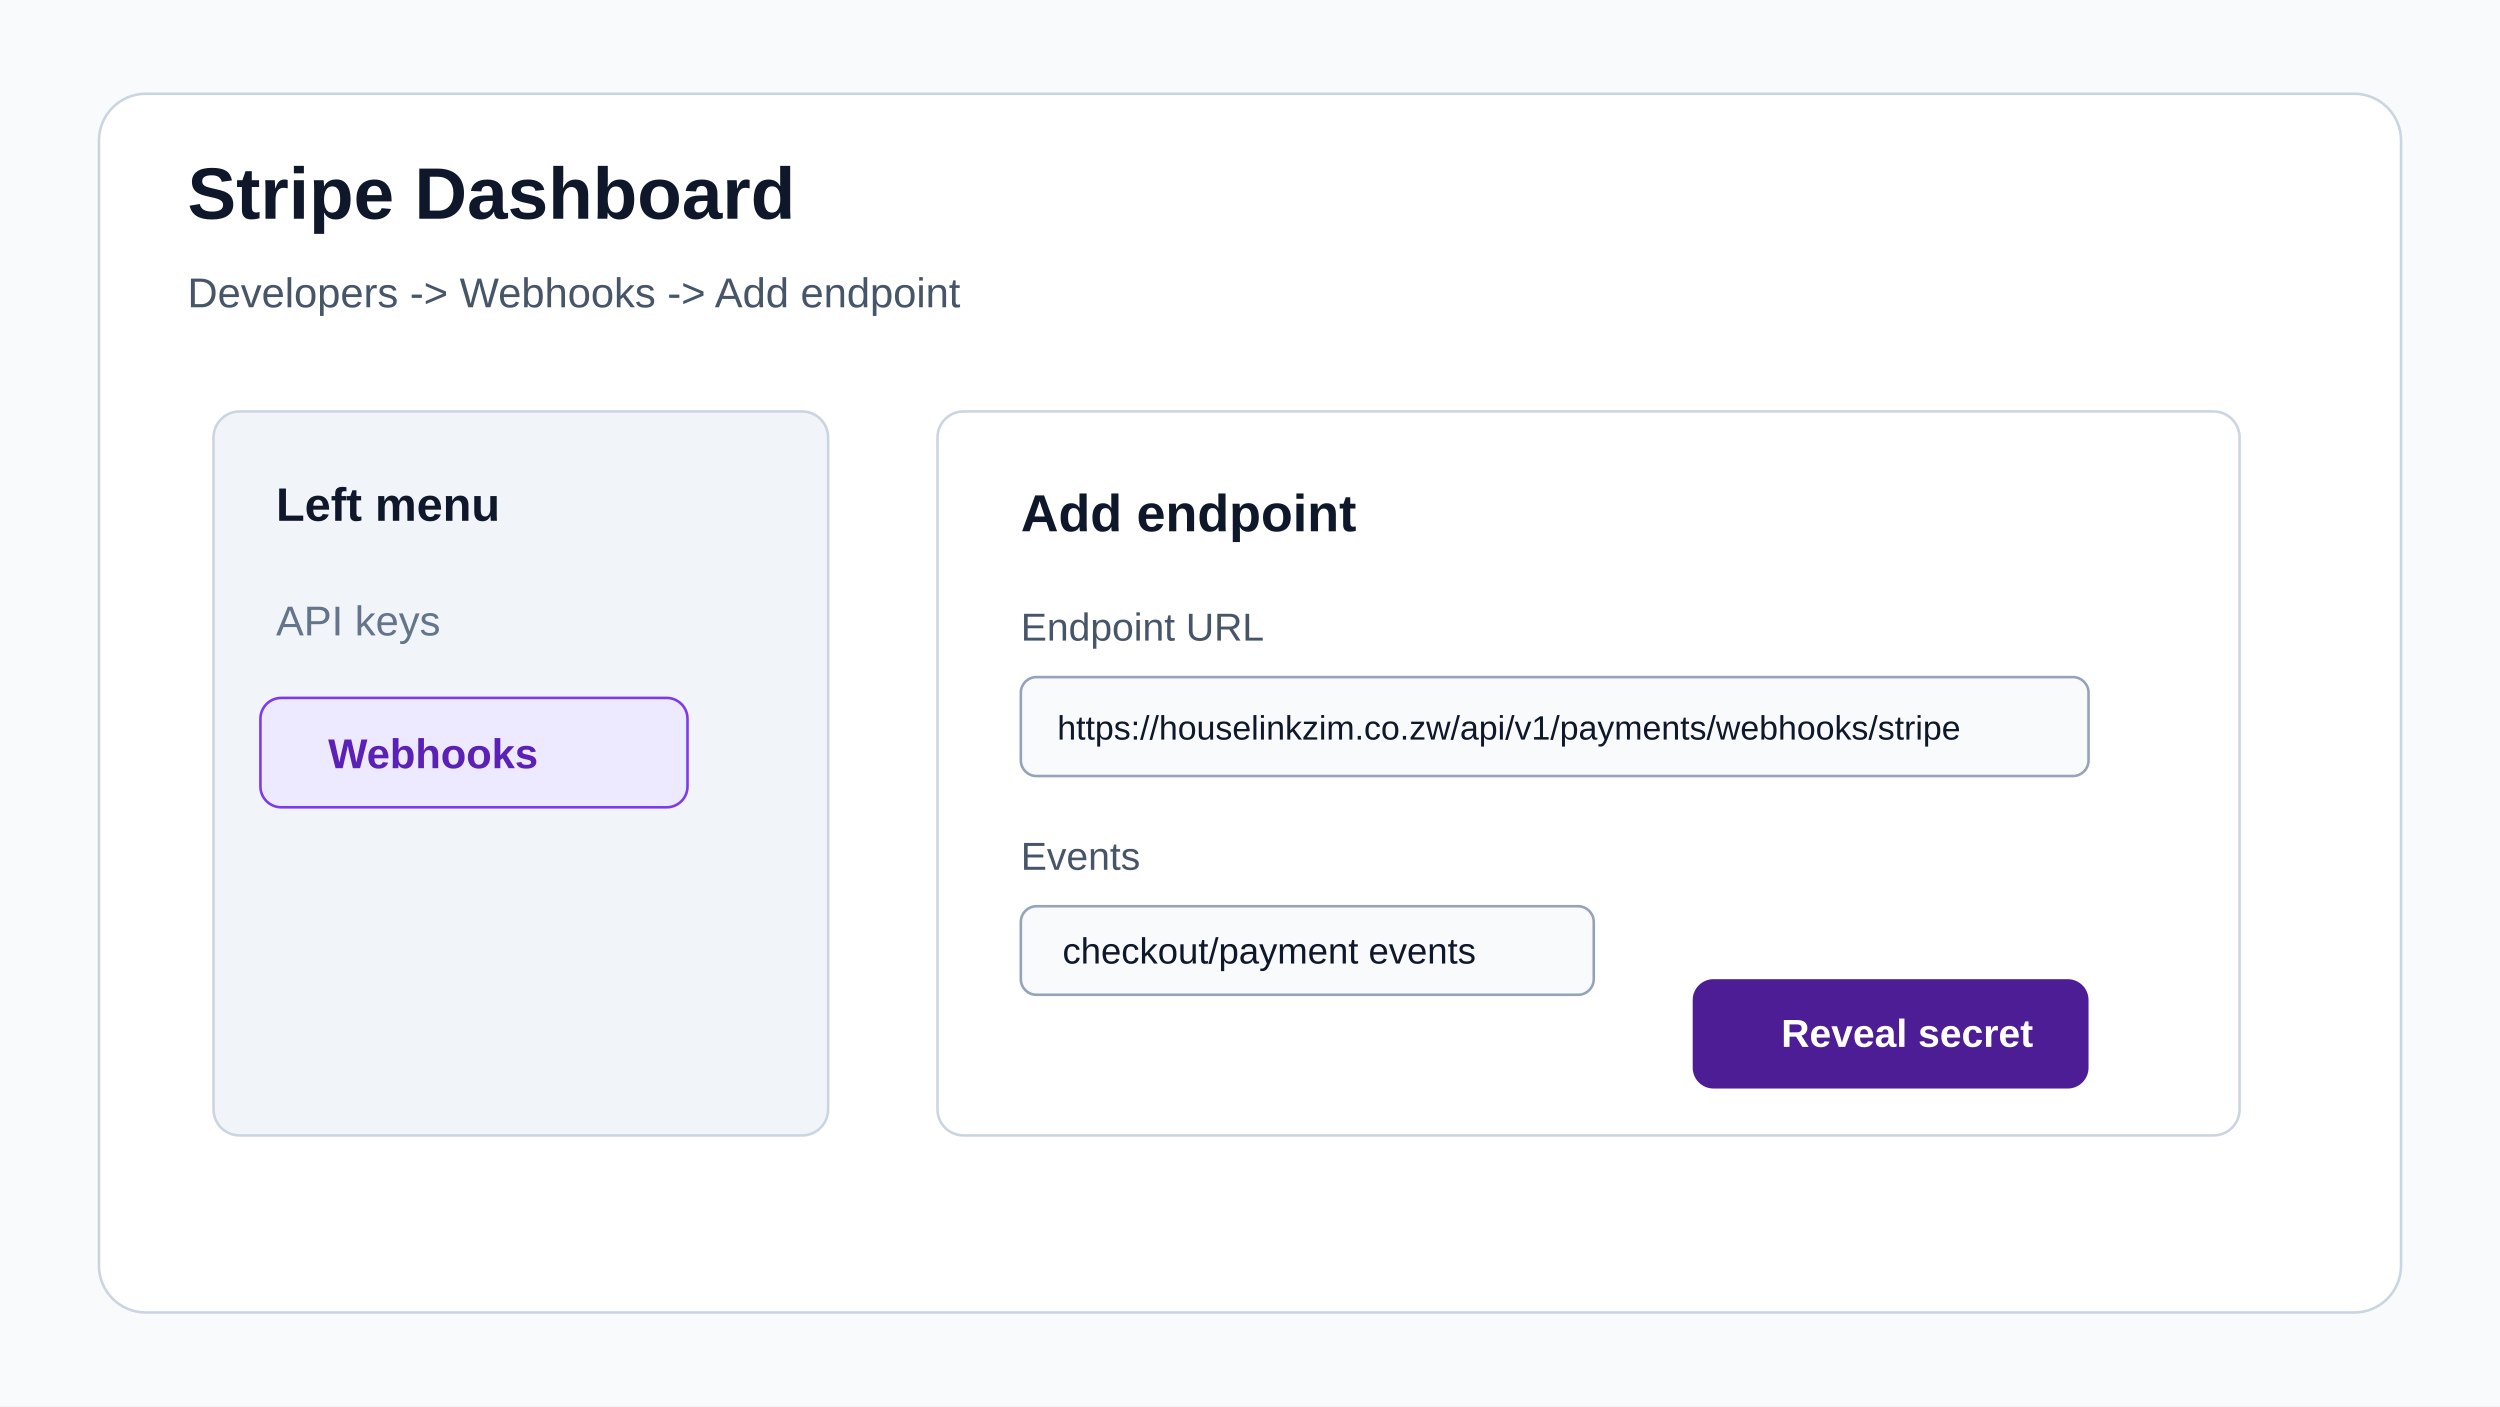
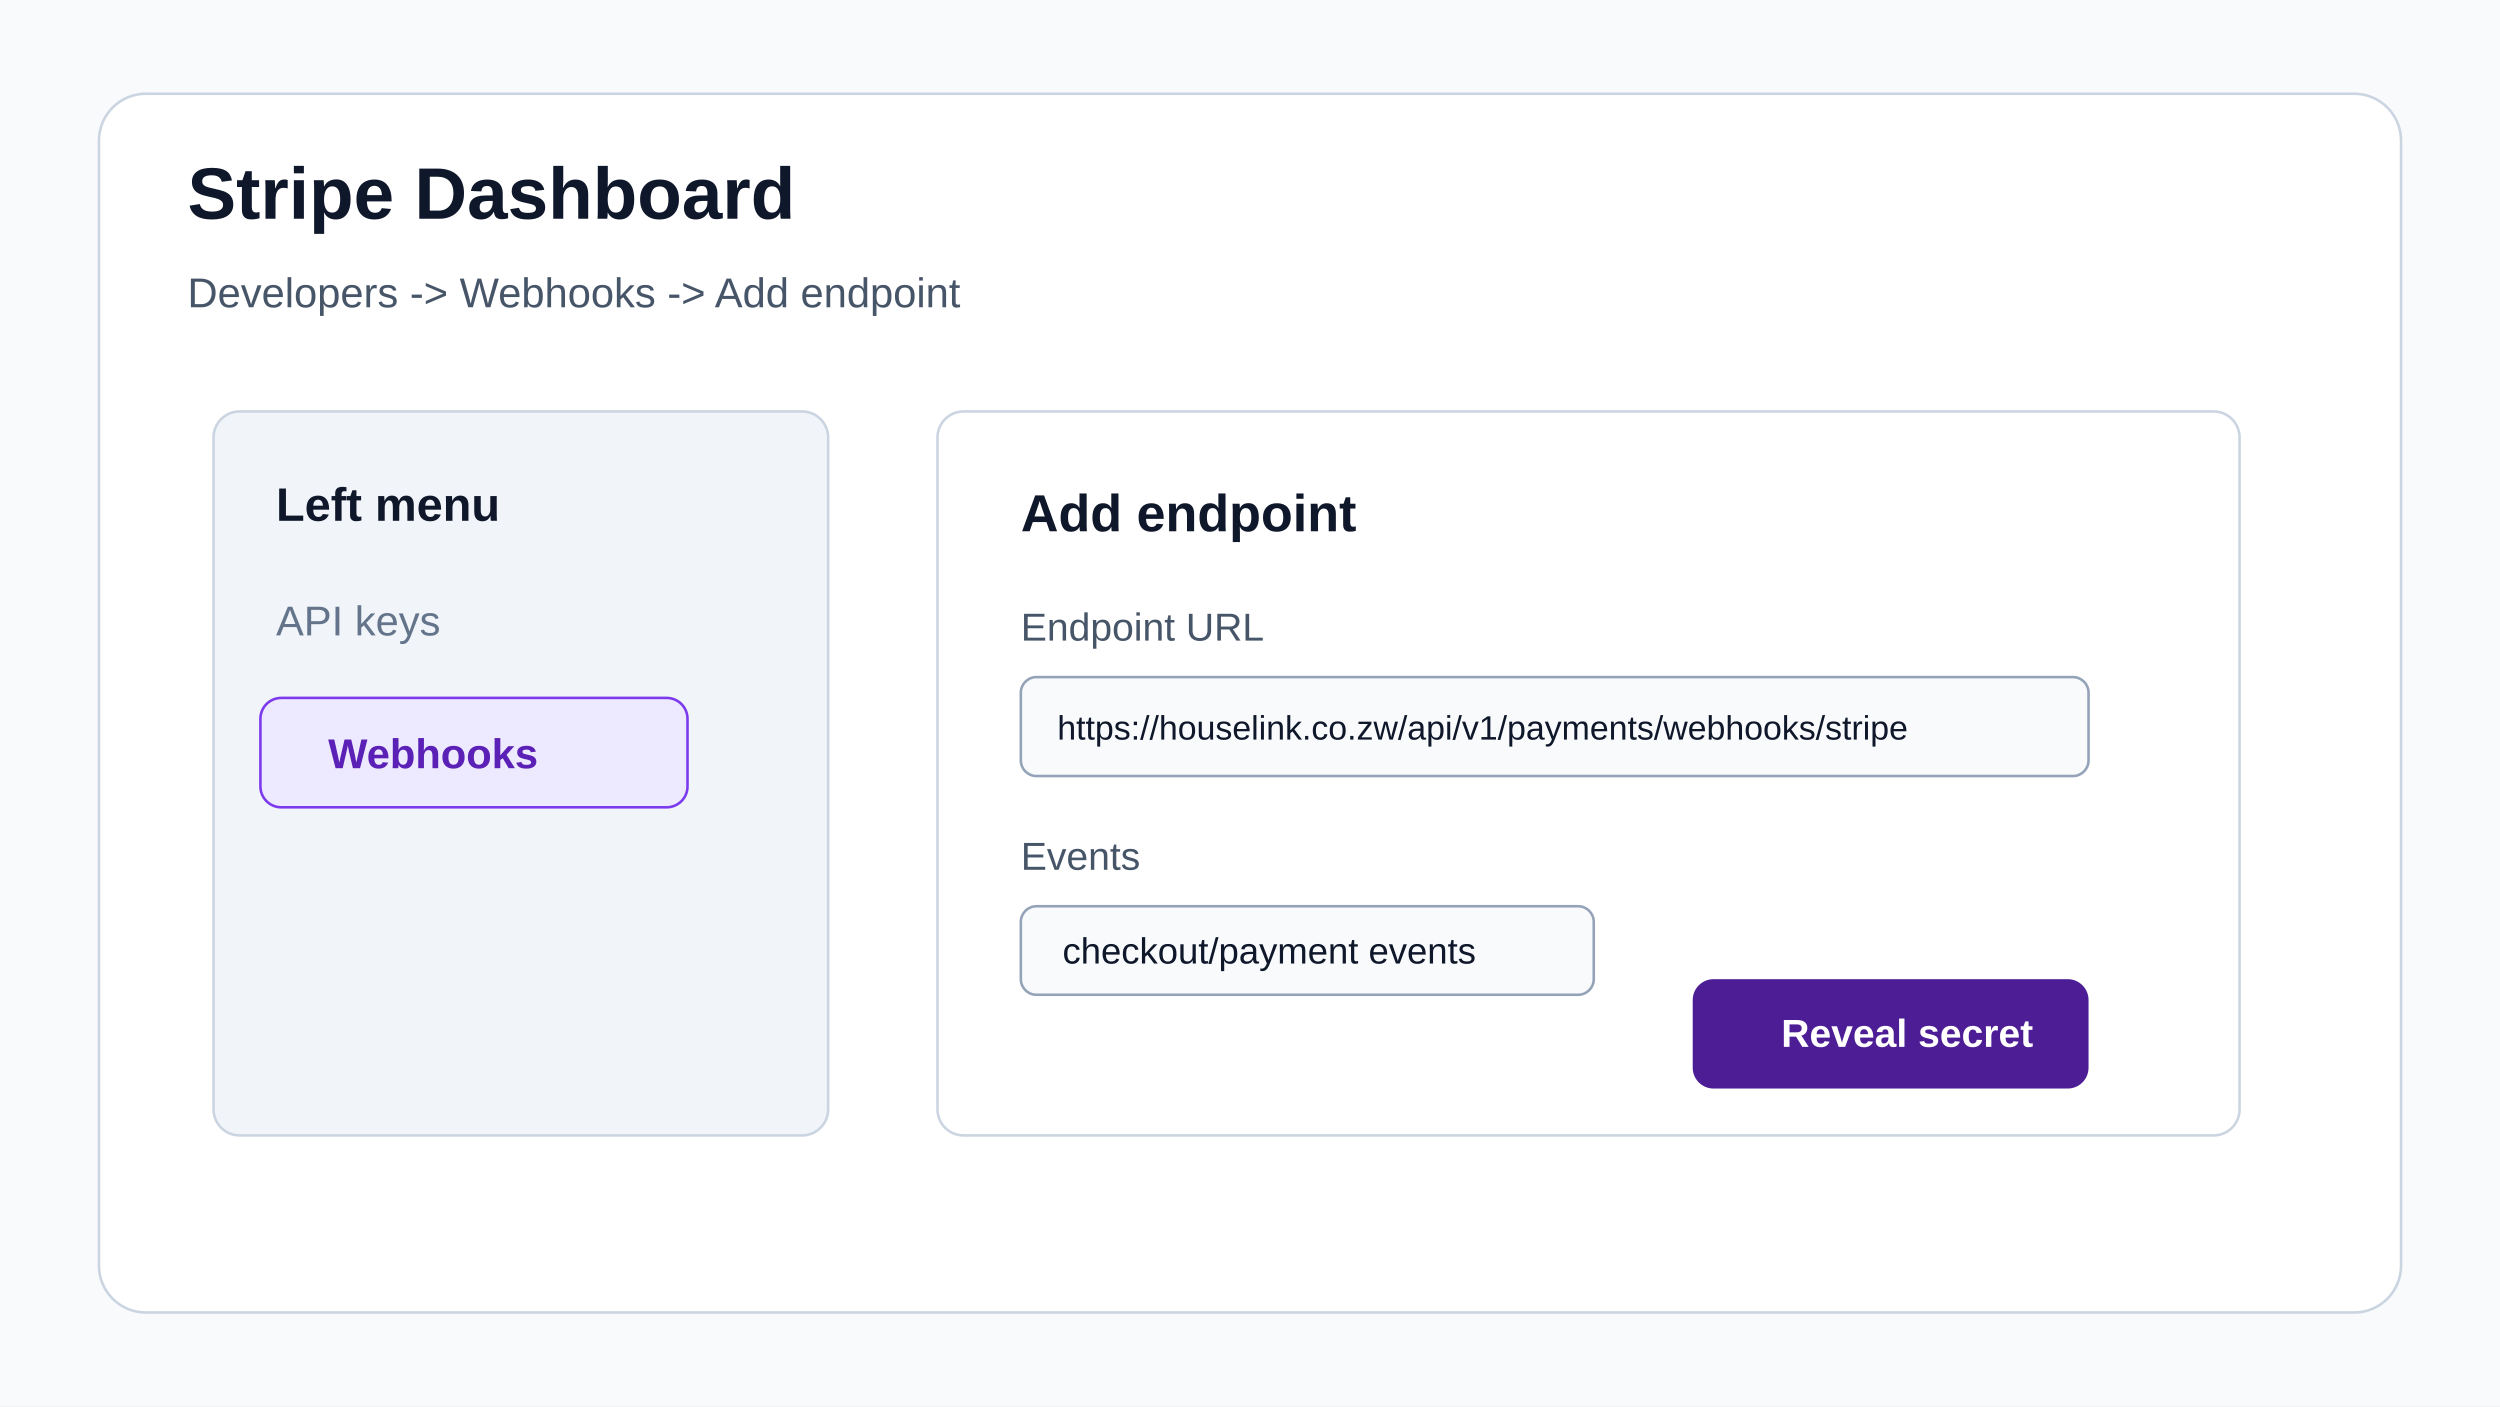
<svg xmlns="http://www.w3.org/2000/svg" width="960" height="540" viewBox="0 0 960 540" role="img" aria-label="Stripe webhook endpoint guide">
  <rect width="960" height="540" fill="#f8fafc" />
  <rect x="38" y="36" width="884" height="468" rx="18" fill="#fff" stroke="#cbd5e1" />
  <text x="72" y="84" font-family="Arial" font-size="28" font-weight="700" fill="#0f172a">Stripe Dashboard</text>
  <text x="72" y="118" font-family="Arial" font-size="16" fill="#475569">Developers -&gt; Webhooks -&gt; Add endpoint</text>
  <rect x="82" y="158" width="236" height="278" rx="10" fill="#f1f5f9" stroke="#cbd5e1" />
  <text x="106" y="200" font-family="Arial" font-size="18" font-weight="700" fill="#0f172a">Left menu</text>
  <text x="106" y="244" font-family="Arial" font-size="16" fill="#64748b">API keys</text>
  <rect x="100" y="268" width="164" height="42" rx="8" fill="#ede9fe" stroke="#7c3aed" />
  <text x="126" y="295" font-family="Arial" font-size="16" font-weight="700" fill="#5b21b6">Webhooks</text>
  <rect x="360" y="158" width="500" height="278" rx="10" fill="#fff" stroke="#cbd5e1" />
  <text x="392" y="204" font-family="Arial" font-size="20" font-weight="700" fill="#0f172a">Add endpoint</text>
  <text x="392" y="246" font-family="Arial" font-size="15" fill="#475569">Endpoint URL</text>
  <rect x="392" y="260" width="410" height="38" rx="6" fill="#f8fafc" stroke="#94a3b8" />
-   <text x="406" y="284" font-family="Arial" font-size="13" fill="#0f172a">https://houselinkzim.co.zw/api/v1/payments/webhooks/stripe</text>
+   <text x="406" y="284" font-family="Arial" font-size="13" fill="#0f172a">https://houselink.co.zw/api/v1/payments/webhooks/stripe</text>
  <text x="392" y="334" font-family="Arial" font-size="15" fill="#475569">Events</text>
  <rect x="392" y="348" width="220" height="34" rx="6" fill="#f8fafc" stroke="#94a3b8" />
  <text x="408" y="370" font-family="Arial" font-size="14" fill="#0f172a">checkout/payment events</text>
  <rect x="650" y="376" width="152" height="42" rx="8" fill="#4c1d95" />
  <text x="684" y="402" font-family="Arial" font-size="15" font-weight="700" fill="#fff">Reveal secret</text>
</svg>
